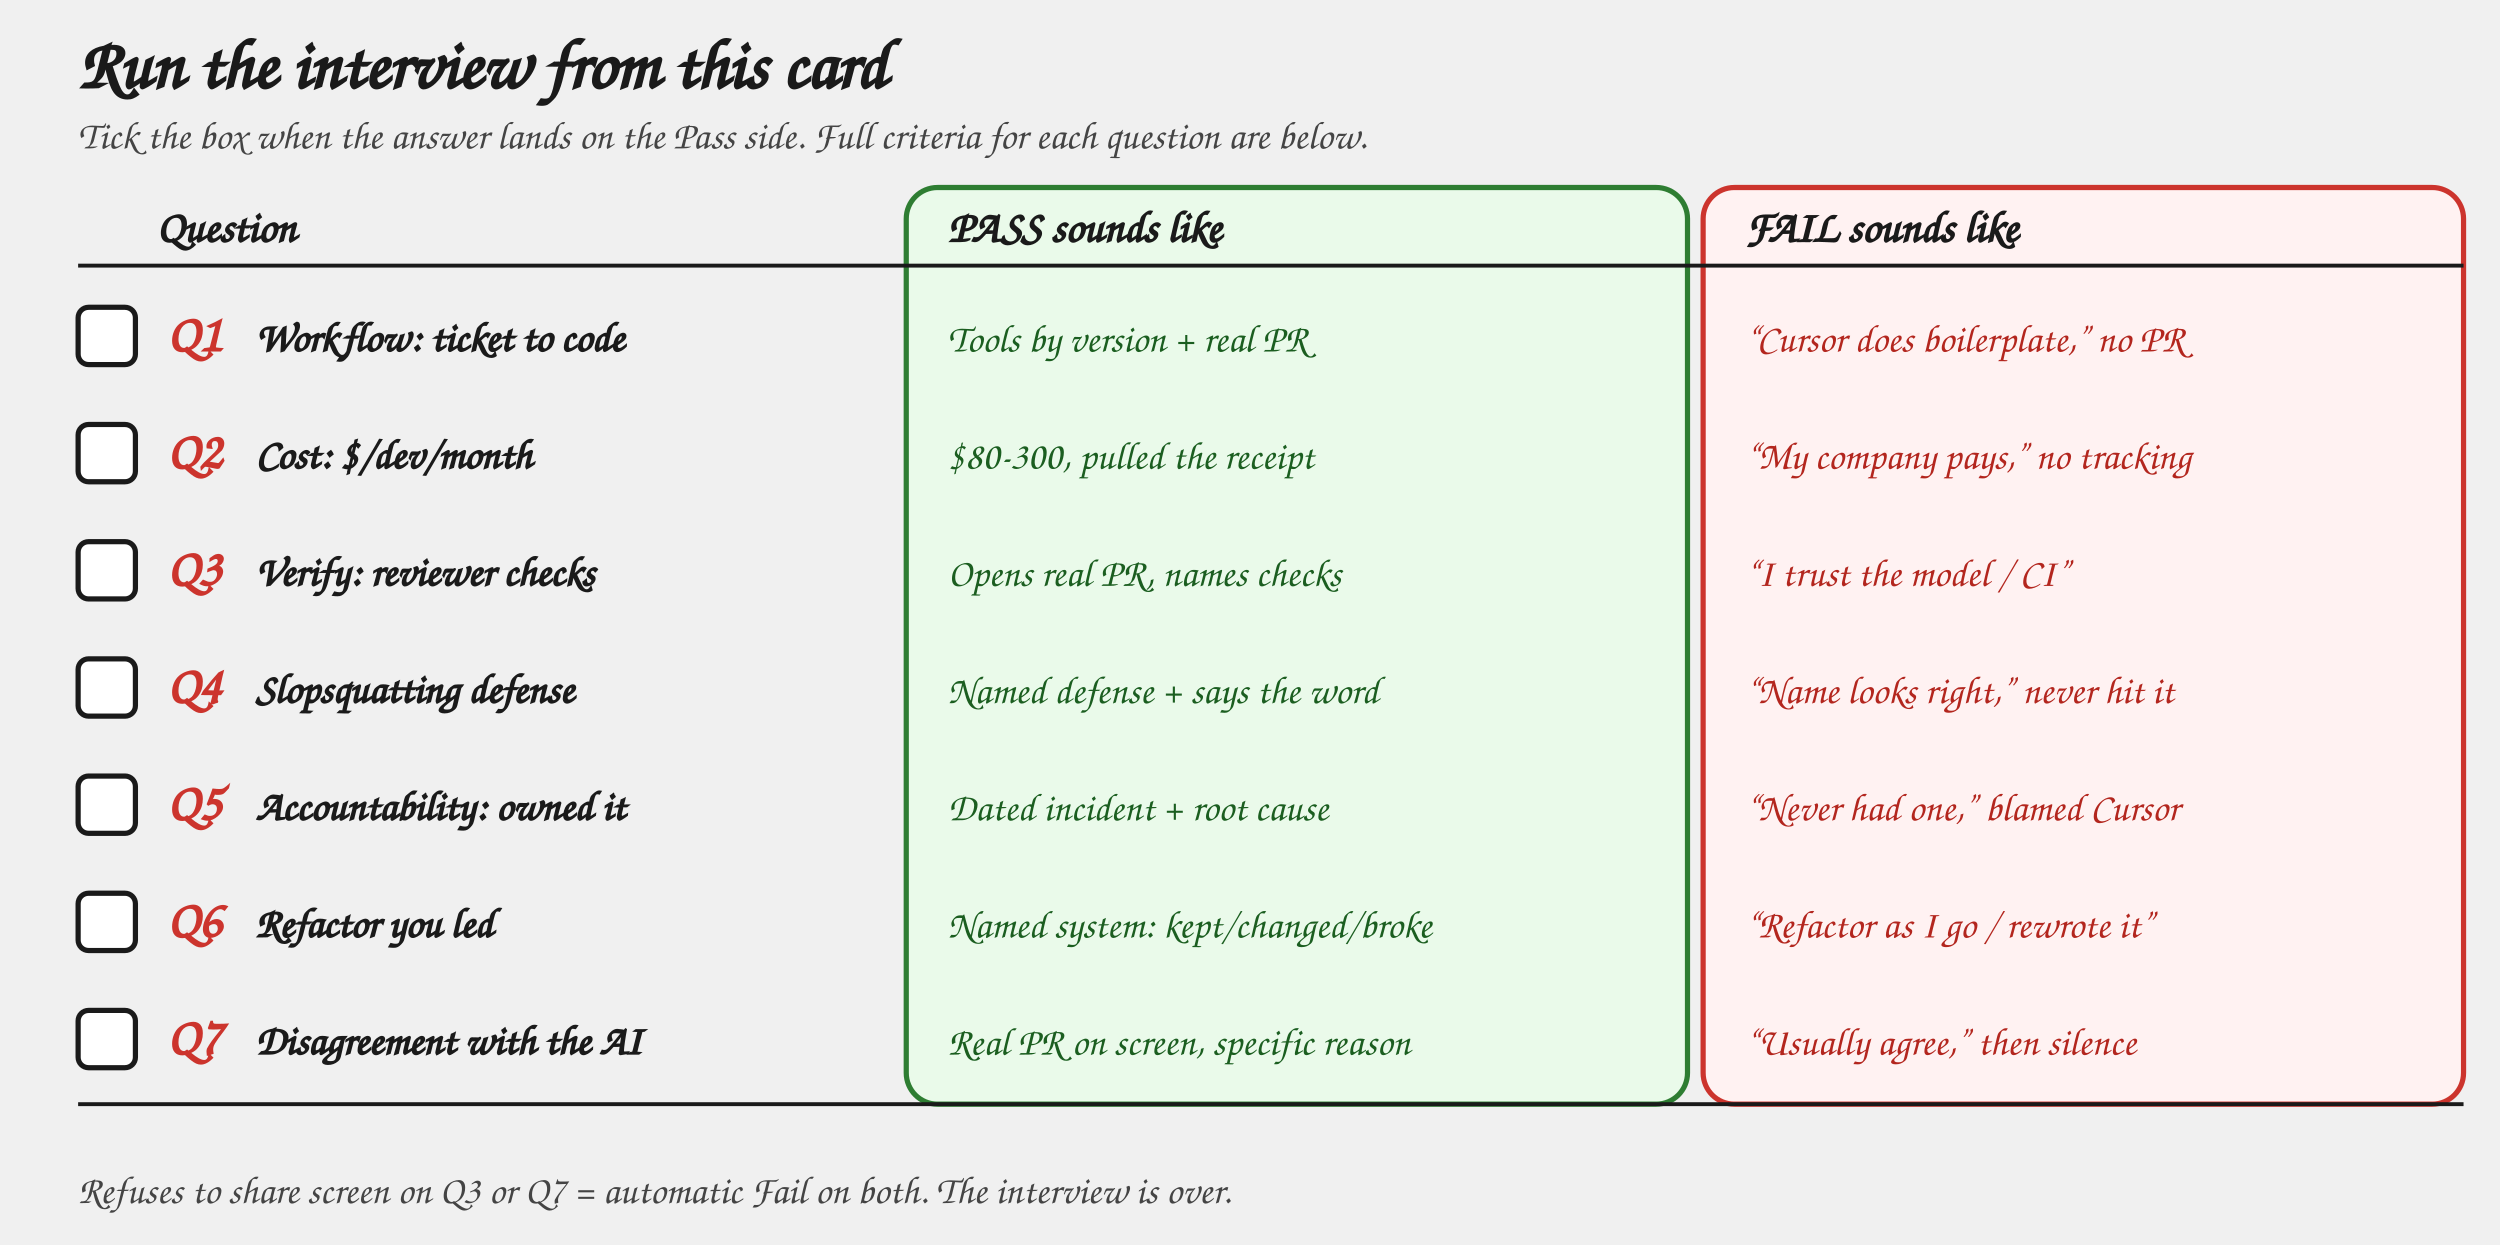
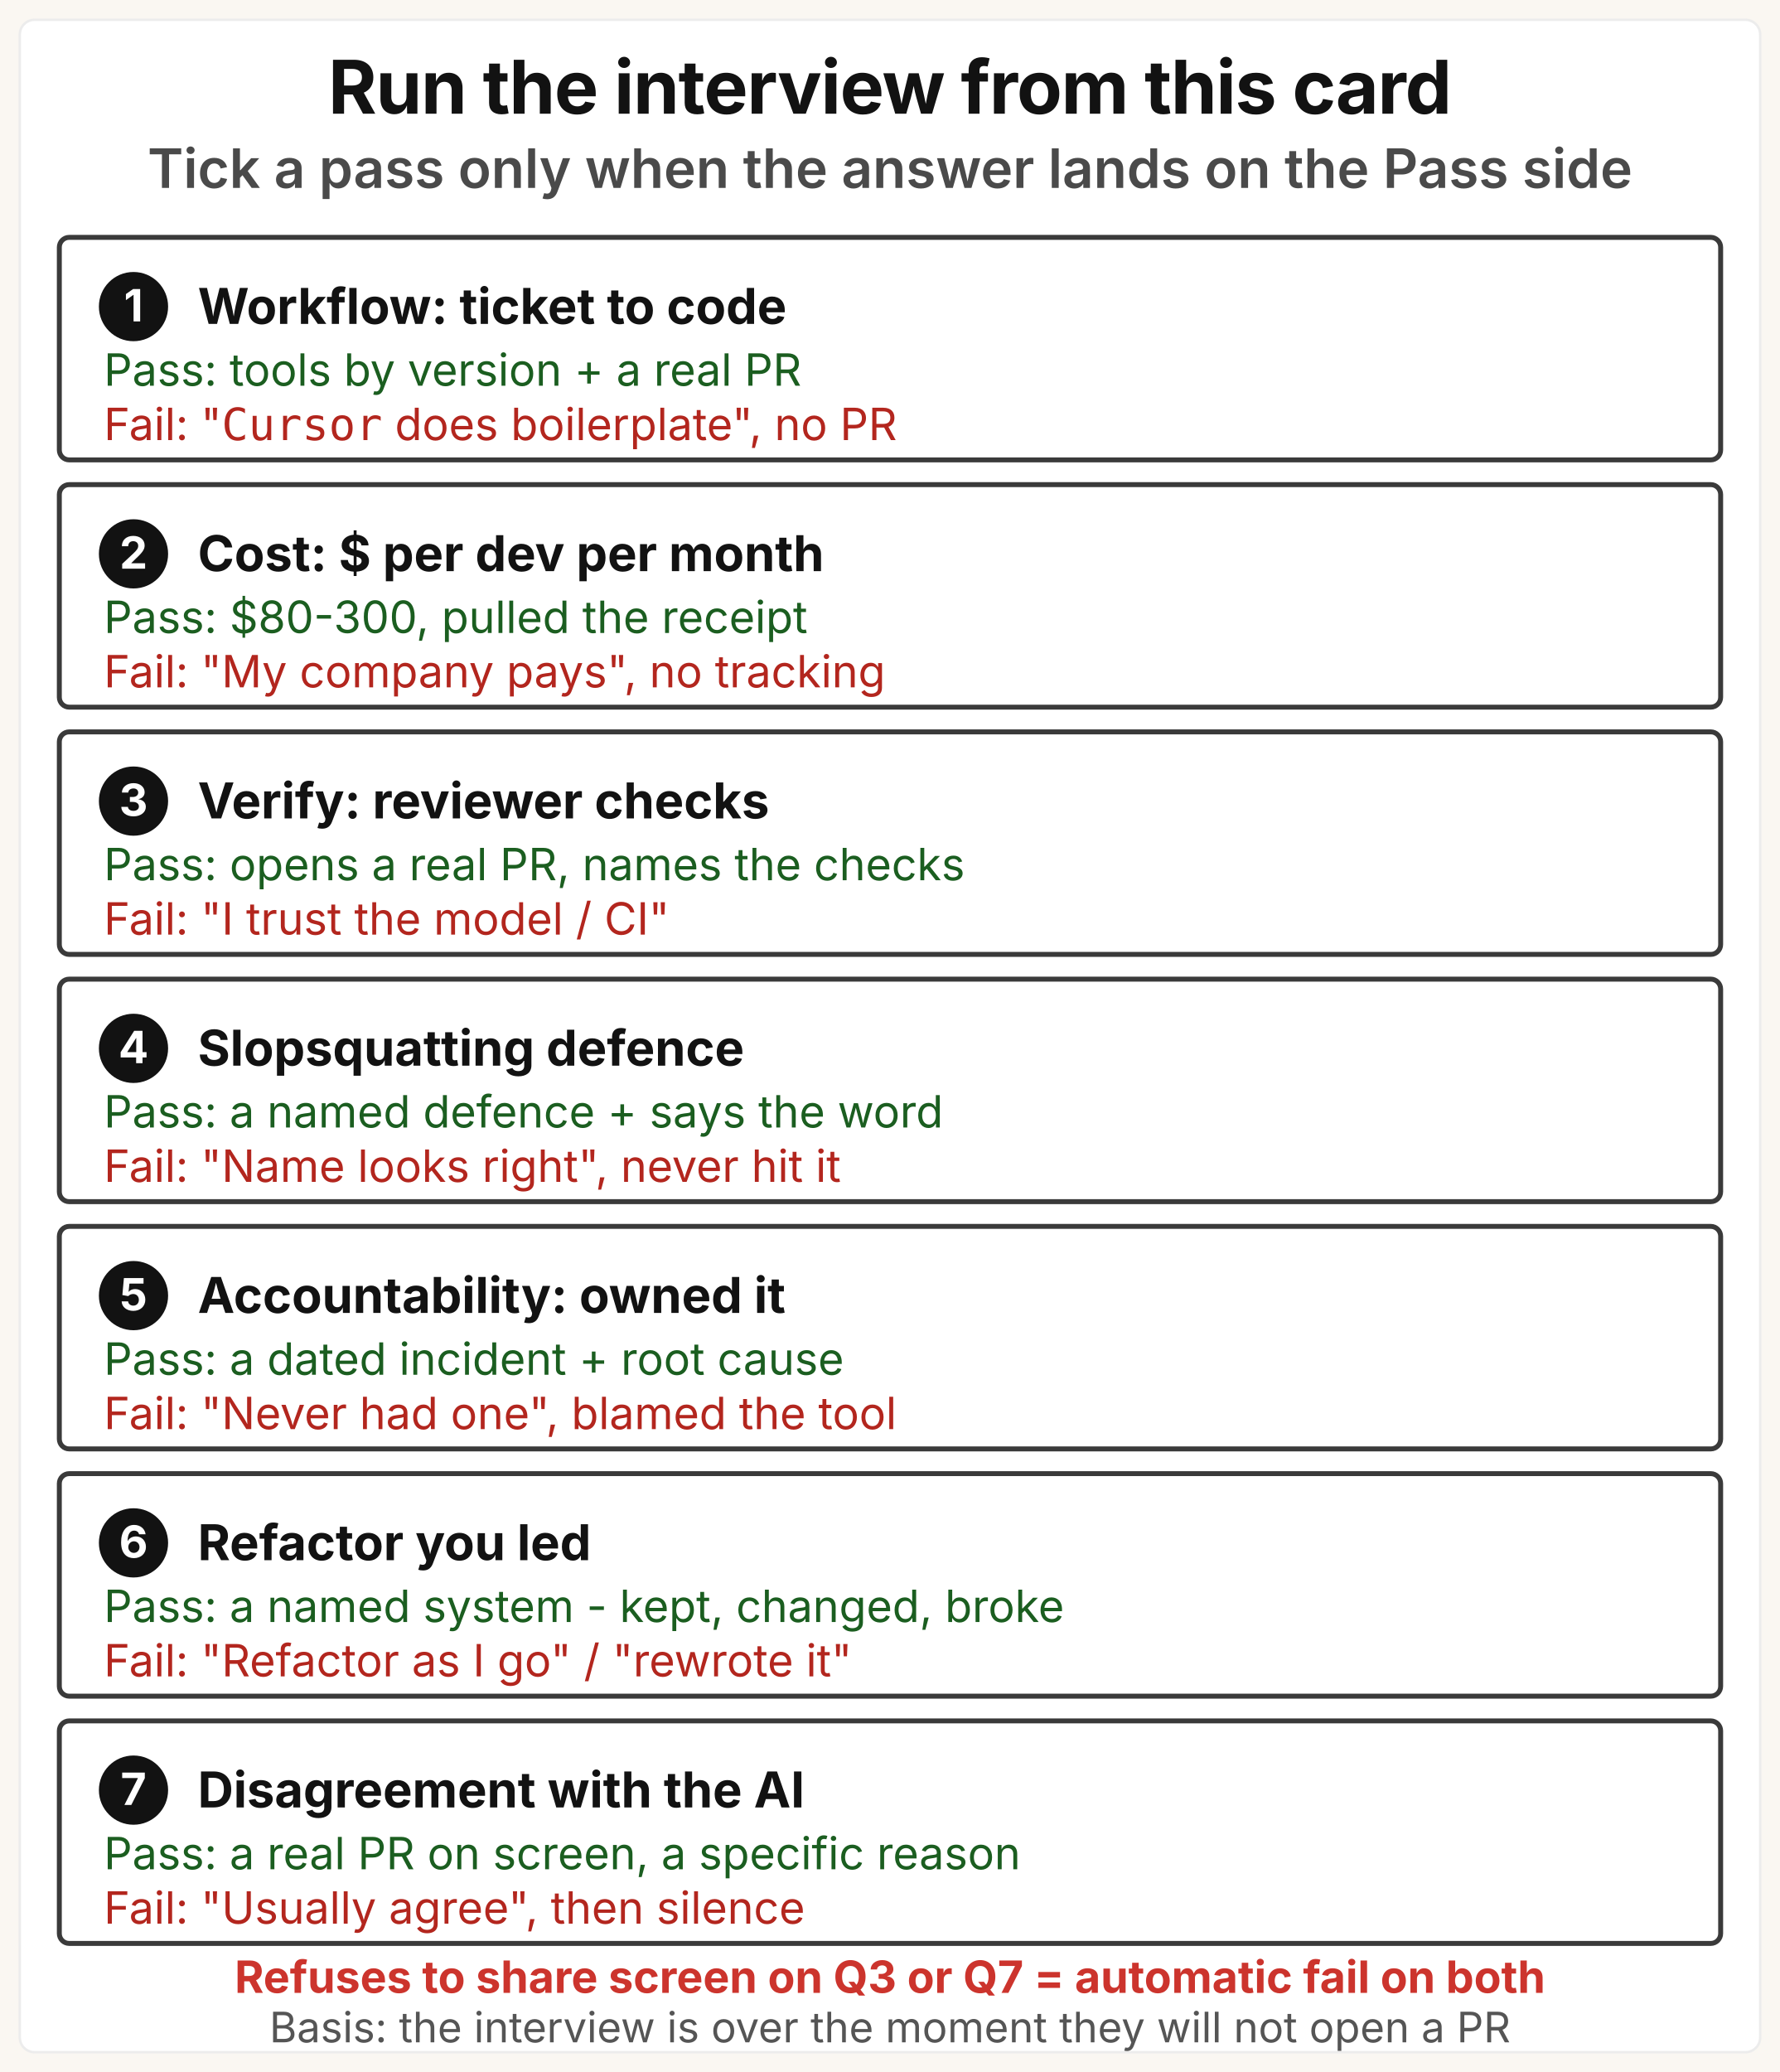
- <svg xmlns="http://www.w3.org/2000/svg" viewBox="0 0 960 478" role="img" aria-labelledby="scorecard-title">
+ <svg xmlns="http://www.w3.org/2000/svg" viewBox="0 0 720 838" role="img" aria-labelledby="scg-title scg-desc">
  <defs>
    <style>
-       .title    { font-family: "Caveat", "Patrick Hand", "Comic Sans MS", cursive; font-size: 27px; fill: #1a1a1a; font-weight: 700; }
-       .note     { font-family: "Caveat", "Patrick Hand", "Comic Sans MS", cursive; font-size: 15px; fill: #444; font-style: italic; }
-       .colhead  { font-family: "Caveat", "Patrick Hand", "Comic Sans MS", cursive; font-size: 17px; fill: #1a1a1a; font-weight: 700; }
-       .qnum     { font-family: "Caveat", "Patrick Hand", "Comic Sans MS", cursive; font-size: 20px; fill: #cc342d; font-weight: 700; }
-       .qtext    { font-family: "Caveat", "Patrick Hand", "Comic Sans MS", cursive; font-size: 16px; fill: #1a1a1a; font-weight: 700; }
-       .pass     { font-family: "Caveat", "Patrick Hand", "Comic Sans MS", cursive; font-size: 15px; fill: #1b5e20; }
-       .fail     { font-family: "Caveat", "Patrick Hand", "Comic Sans MS", cursive; font-size: 15px; fill: #b3261e; }
-       .box      { fill: #ffffff; stroke: #1a1a1a; stroke-width: 2; }
+       .gk   { font-family: "Space Grotesk", "Inter", system-ui, sans-serif; }
+       .sys  { font-family: system-ui, -apple-system, "Segoe UI", sans-serif; }
+       .mono { font-family: ui-monospace, "SF Mono", Menlo, Consolas, monospace; }
+       .title { font-size: 30px; font-weight: 700; fill: #121212; letter-spacing: -0.4px; }
+       .msg   { font-size: 22px; font-weight: 600; fill: #4a4a4a; }
+       .qlab  { font-size: 20px; font-weight: 700; fill: #121212; }
+       .num   { font-size: 18px; font-weight: 700; fill: #ffffff; }
+       .pass  { font-size: 18px; font-weight: 400; fill: #1b5e20; }
+       .fail  { font-size: 18px; font-weight: 400; fill: #b3261e; }
+       .rule  { font-size: 18px; font-weight: 700; fill: #cc342d; }
+       .basis { font-size: 17px; font-weight: 400; fill: #555555; }
    </style>
  </defs>
-   <text x="30" y="34" class="title">Run the interview from this card</text>
-   <text x="30" y="57" class="note">Tick the box when the answer lands on the Pass side. Full criteria for each question are below.</text>
-   <rect x="348" y="72" width="300" height="352" rx="12" fill="#eafaea" stroke="#2e7d32" stroke-width="2" />
-   <rect x="654" y="72" width="292" height="352" rx="12" fill="#fff2f2" stroke="#cc342d" stroke-width="2" />
-   <text x="60" y="93" class="colhead">Question</text>
-   <text x="364" y="93" class="colhead" fill="#1b5e20">PASS sounds like</text>
-   <text x="670" y="93" class="colhead" fill="#b3261e">FAIL sounds like</text>
-   <line x1="30" y1="102" x2="946" y2="102" stroke="#1a1a1a" stroke-width="1.5" />
-   <rect x="30" y="118" width="22" height="22" rx="4" class="box" />
-   <text x="64" y="135" class="qnum">Q1</text>
-   <text x="98" y="135" class="qtext">Workflow: ticket to code</text>
-   <text x="364" y="135" class="pass">Tools by version + real PR</text>
-   <text x="670" y="135" class="fail">“Cursor does boilerplate,” no PR</text>
-   <rect x="30" y="163" width="22" height="22" rx="4" class="box" />
-   <text x="64" y="180" class="qnum">Q2</text>
-   <text x="98" y="180" class="qtext">Cost: $/dev/month</text>
-   <text x="364" y="180" class="pass">$80-300, pulled the receipt</text>
-   <text x="670" y="180" class="fail">“My company pays,” no tracking</text>
-   <rect x="30" y="208" width="22" height="22" rx="4" class="box" />
-   <text x="64" y="225" class="qnum">Q3</text>
-   <text x="98" y="225" class="qtext">Verify: reviewer checks</text>
-   <text x="364" y="225" class="pass">Opens real PR, names checks</text>
-   <text x="670" y="225" class="fail">“I trust the model / CI”</text>
-   <rect x="30" y="253" width="22" height="22" rx="4" class="box" />
-   <text x="64" y="270" class="qnum">Q4</text>
-   <text x="98" y="270" class="qtext">Slopsquatting defense</text>
-   <text x="364" y="270" class="pass">Named defense + says the word</text>
-   <text x="670" y="270" class="fail">“Name looks right,” never hit it</text>
-   <rect x="30" y="298" width="22" height="22" rx="4" class="box" />
-   <text x="64" y="315" class="qnum">Q5</text>
-   <text x="98" y="315" class="qtext">Accountability: owned it</text>
-   <text x="364" y="315" class="pass">Dated incident + root cause</text>
-   <text x="670" y="315" class="fail">“Never had one,” blamed Cursor</text>
-   <rect x="30" y="343" width="22" height="22" rx="4" class="box" />
-   <text x="64" y="360" class="qnum">Q6</text>
-   <text x="98" y="360" class="qtext">Refactor you led</text>
-   <text x="364" y="360" class="pass">Named system: kept/changed/broke</text>
-   <text x="670" y="360" class="fail">“Refactor as I go / rewrote it”</text>
-   <rect x="30" y="388" width="22" height="22" rx="4" class="box" />
-   <text x="64" y="405" class="qnum">Q7</text>
-   <text x="98" y="405" class="qtext">Disagreement with the AI</text>
-   <text x="364" y="405" class="pass">Real PR on screen, specific reason</text>
-   <text x="670" y="405" class="fail">“Usually agree,” then silence</text>
-   <line x1="30" y1="424" x2="946" y2="424" stroke="#1a1a1a" stroke-width="1.5" />
-   <text x="30" y="462" class="note">Refuses to share screen on Q3 or Q7 = automatic Fail on both. The interview is over.</text>
+   <rect width="720" height="838" fill="#faf7f2" />
+   <rect x="8" y="8" width="704" height="822" rx="6" fill="#ffffff" stroke="#ececec" stroke-width="1" />
+   <text x="360" y="46" text-anchor="middle" class="gk title">Run the interview from this card</text>
+   <text x="360" y="76" text-anchor="middle" class="gk msg">Tick a pass only when the answer lands on the Pass side</text>
+   <g transform="translate(24,96)">
+     <rect width="672" height="90" rx="4" fill="#ffffff" stroke="#3a3a3a" stroke-width="2" />
+     <circle cx="30" cy="28" r="14" fill="#121212" />
+     <text x="30" y="34" text-anchor="middle" class="gk num">1</text>
+     <text x="56" y="35" class="gk qlab">Workflow: ticket to code</text>
+     <text x="18" y="60" class="sys pass">Pass: tools by version + a real PR</text>
+     <text x="18" y="82" class="sys fail">Fail: "<tspan class="mono">Cursor</tspan> does boilerplate", no PR</text>
+   </g>
+   <g transform="translate(24,196)">
+     <rect width="672" height="90" rx="4" fill="#ffffff" stroke="#3a3a3a" stroke-width="2" />
+     <circle cx="30" cy="28" r="14" fill="#121212" />
+     <text x="30" y="34" text-anchor="middle" class="gk num">2</text>
+     <text x="56" y="35" class="gk qlab">Cost: $ per dev per month</text>
+     <text x="18" y="60" class="sys pass">Pass: $80-300, pulled the receipt</text>
+     <text x="18" y="82" class="sys fail">Fail: "My company pays", no tracking</text>
+   </g>
+   <g transform="translate(24,296)">
+     <rect width="672" height="90" rx="4" fill="#ffffff" stroke="#3a3a3a" stroke-width="2" />
+     <circle cx="30" cy="28" r="14" fill="#121212" />
+     <text x="30" y="34" text-anchor="middle" class="gk num">3</text>
+     <text x="56" y="35" class="gk qlab">Verify: reviewer checks</text>
+     <text x="18" y="60" class="sys pass">Pass: opens a real PR, names the checks</text>
+     <text x="18" y="82" class="sys fail">Fail: "I trust the model / CI"</text>
+   </g>
+   <g transform="translate(24,396)">
+     <rect width="672" height="90" rx="4" fill="#ffffff" stroke="#3a3a3a" stroke-width="2" />
+     <circle cx="30" cy="28" r="14" fill="#121212" />
+     <text x="30" y="34" text-anchor="middle" class="gk num">4</text>
+     <text x="56" y="35" class="gk qlab">Slopsquatting defence</text>
+     <text x="18" y="60" class="sys pass">Pass: a named defence + says the word</text>
+     <text x="18" y="82" class="sys fail">Fail: "Name looks right", never hit it</text>
+   </g>
+   <g transform="translate(24,496)">
+     <rect width="672" height="90" rx="4" fill="#ffffff" stroke="#3a3a3a" stroke-width="2" />
+     <circle cx="30" cy="28" r="14" fill="#121212" />
+     <text x="30" y="34" text-anchor="middle" class="gk num">5</text>
+     <text x="56" y="35" class="gk qlab">Accountability: owned it</text>
+     <text x="18" y="60" class="sys pass">Pass: a dated incident + root cause</text>
+     <text x="18" y="82" class="sys fail">Fail: "Never had one", blamed the tool</text>
+   </g>
+   <g transform="translate(24,596)">
+     <rect width="672" height="90" rx="4" fill="#ffffff" stroke="#3a3a3a" stroke-width="2" />
+     <circle cx="30" cy="28" r="14" fill="#121212" />
+     <text x="30" y="34" text-anchor="middle" class="gk num">6</text>
+     <text x="56" y="35" class="gk qlab">Refactor you led</text>
+     <text x="18" y="60" class="sys pass">Pass: a named system - kept, changed, broke</text>
+     <text x="18" y="82" class="sys fail">Fail: "Refactor as I go" / "rewrote it"</text>
+   </g>
+   <g transform="translate(24,696)">
+     <rect width="672" height="90" rx="4" fill="#ffffff" stroke="#3a3a3a" stroke-width="2" />
+     <circle cx="30" cy="28" r="14" fill="#121212" />
+     <text x="30" y="34" text-anchor="middle" class="gk num">7</text>
+     <text x="56" y="35" class="gk qlab">Disagreement with the AI</text>
+     <text x="18" y="60" class="sys pass">Pass: a real PR on screen, a specific reason</text>
+     <text x="18" y="82" class="sys fail">Fail: "Usually agree", then silence</text>
+   </g>
+   <text x="360" y="806" text-anchor="middle" class="sys rule">Refuses to share screen on Q3 or Q7 = automatic fail on both</text>
+   <text x="360" y="826" text-anchor="middle" class="sys basis">Basis: the interview is over the moment they will not open a PR</text>
</svg>
